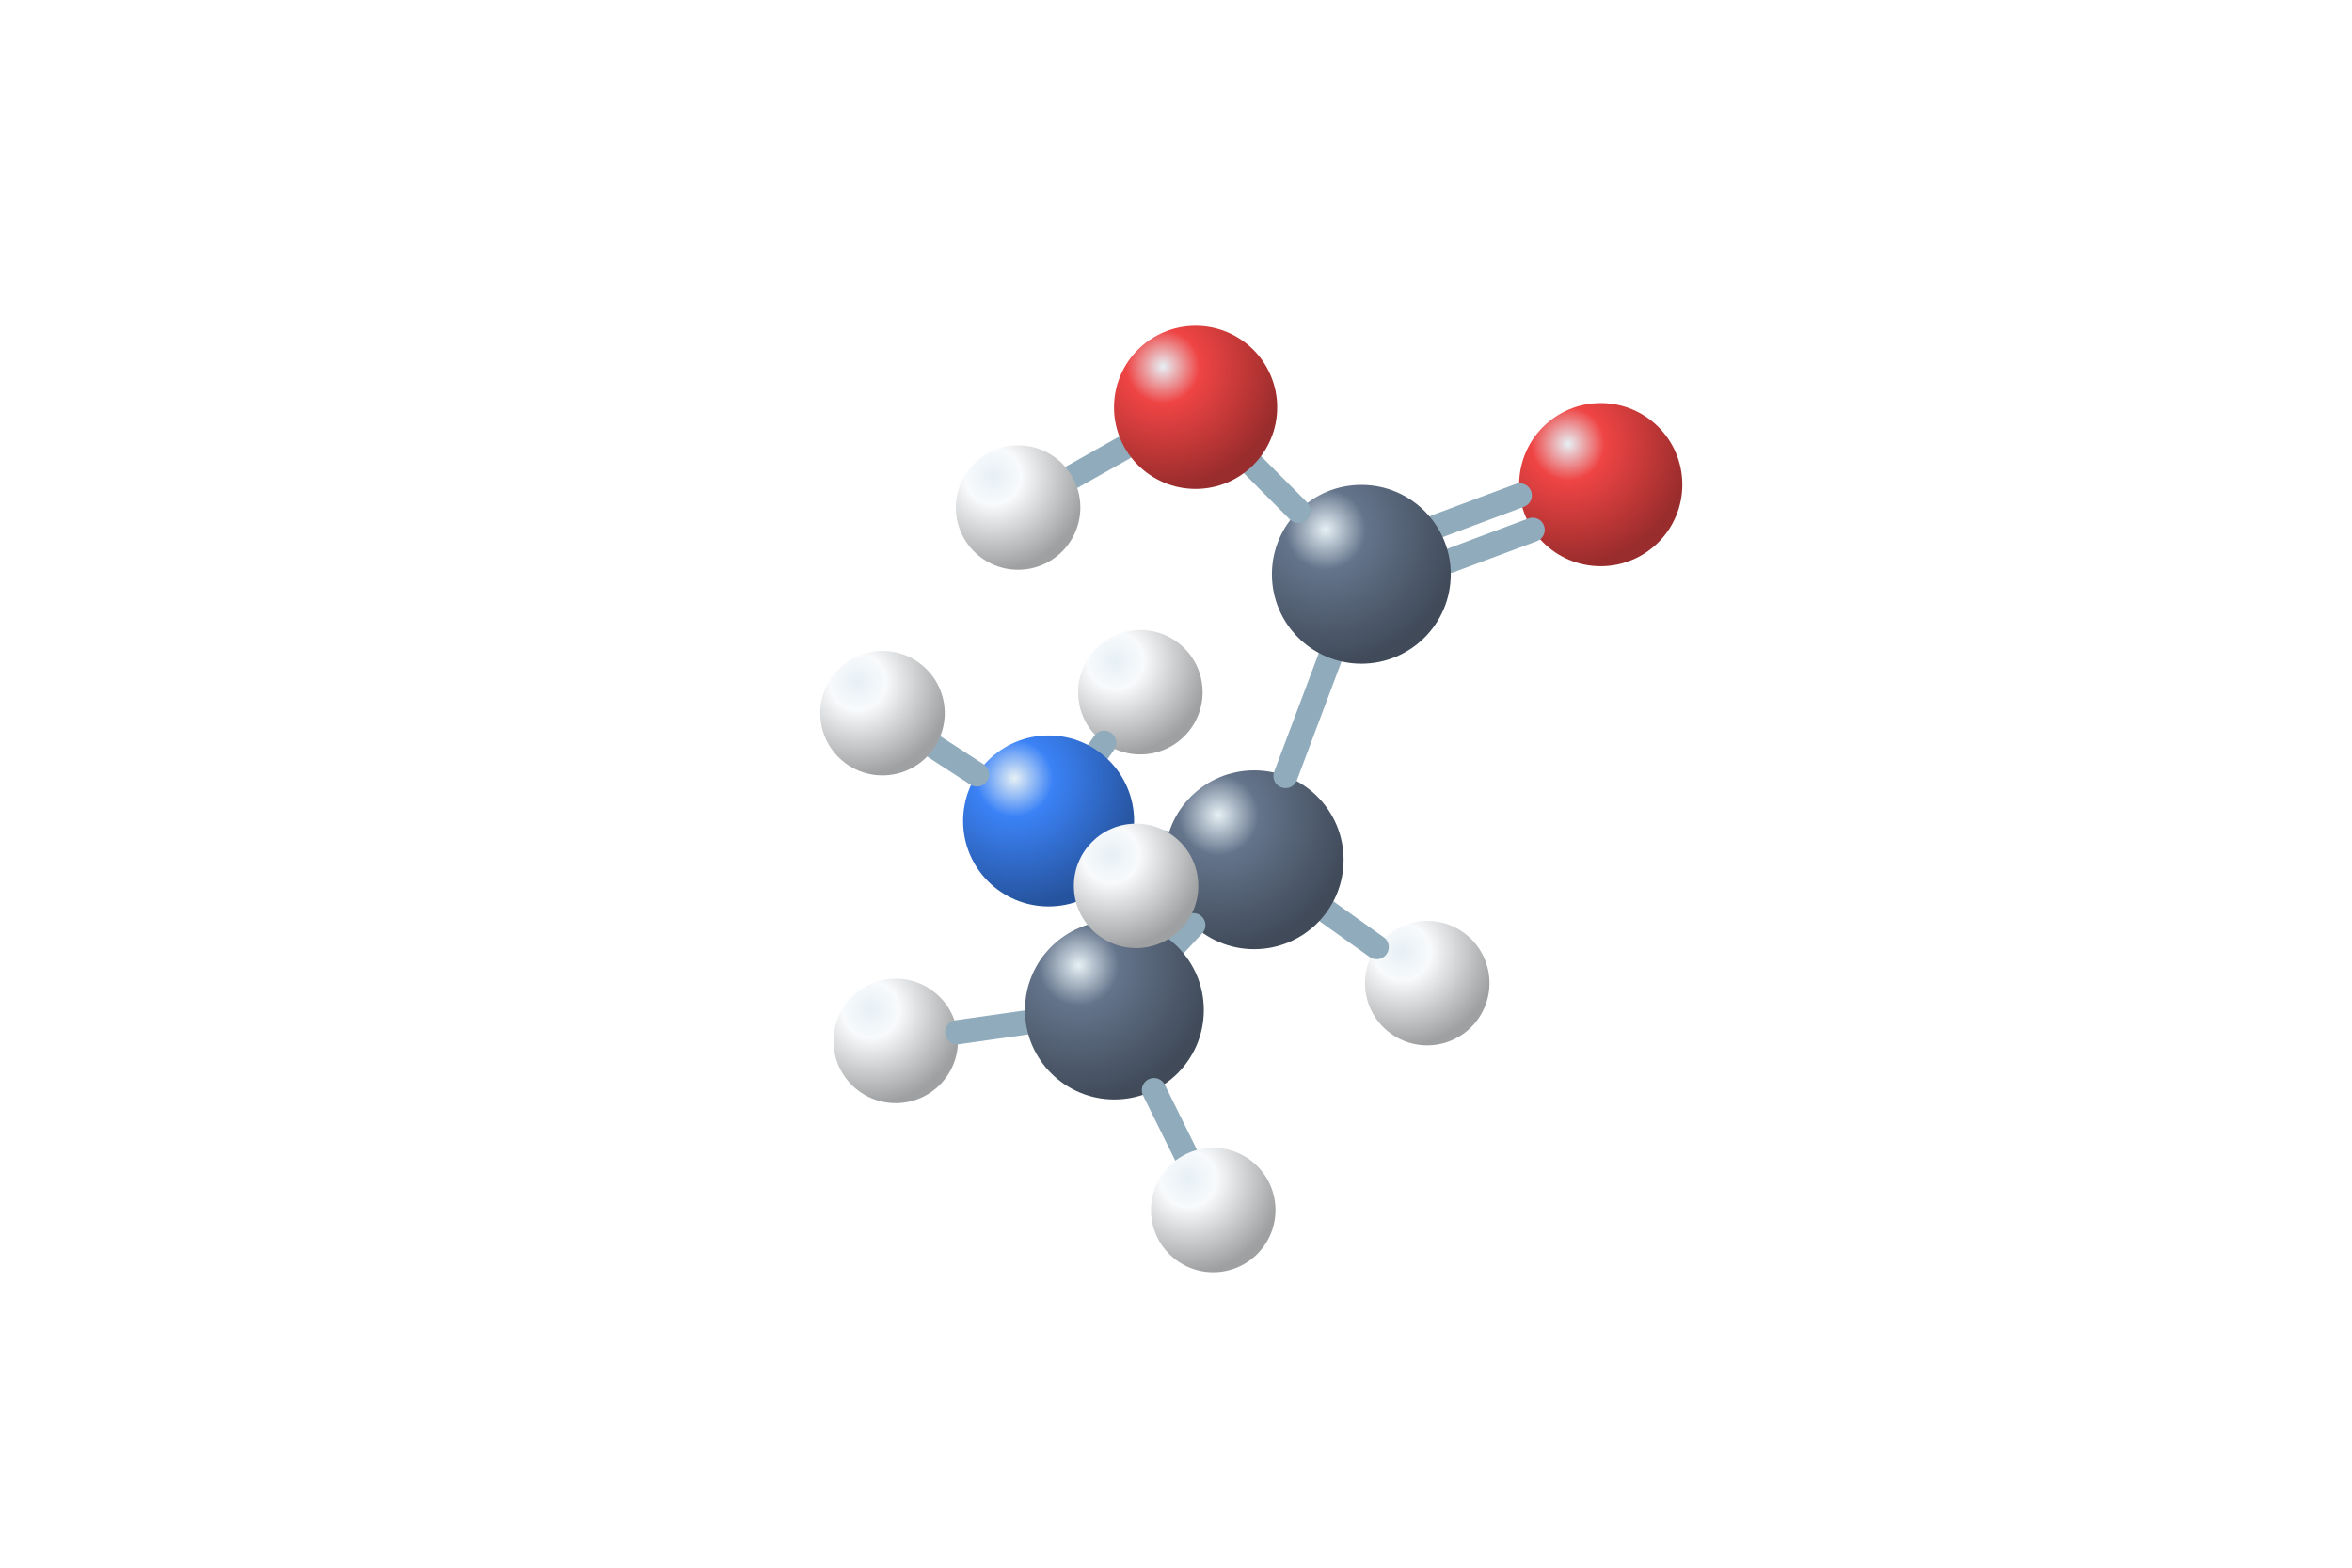
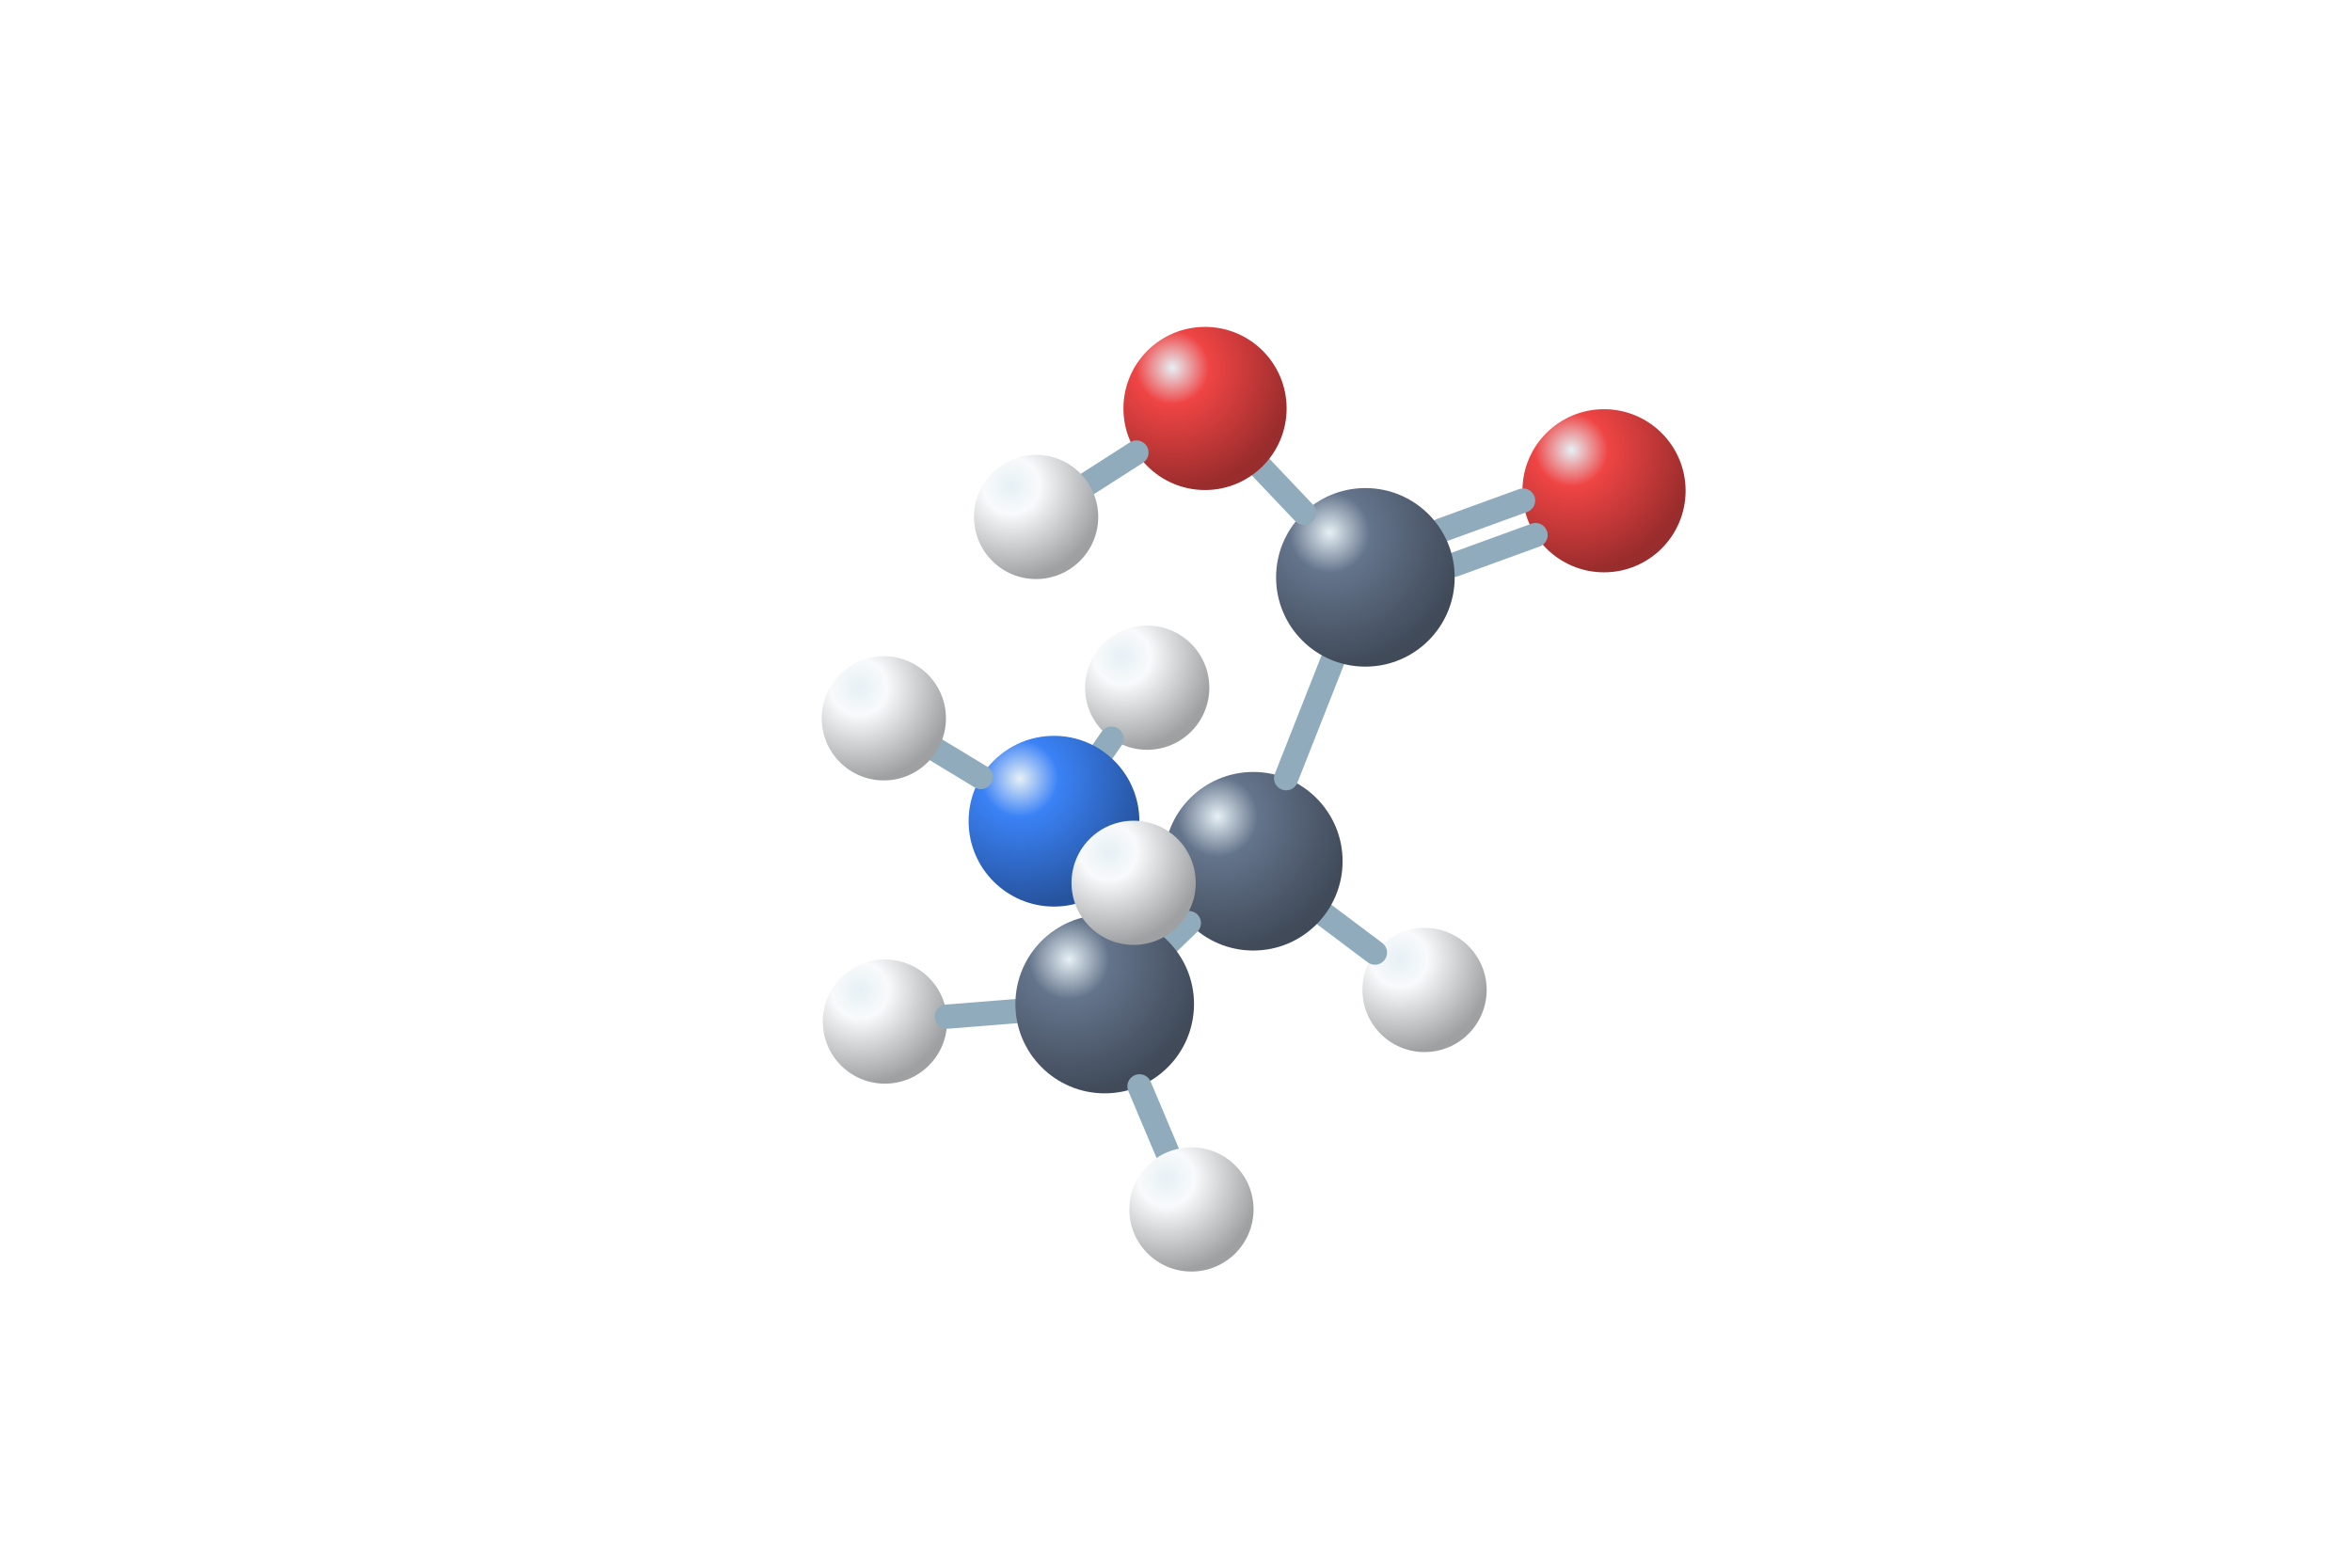
<svg xmlns="http://www.w3.org/2000/svg" viewBox="0 0 192 128">
  <defs>
    <radialGradient id="C" cx="30%" cy="25%" r="75%">
      <stop stop-color="#e6f0f5" />
      <stop offset=".3" stop-color="#64748b" />
      <stop offset="1" stop-color="#404a59" />
    </radialGradient>
    <radialGradient id="N" cx="30%" cy="25%" r="75%">
      <stop stop-color="#e6f0f5" />
      <stop offset=".3" stop-color="#3b82f6" />
      <stop offset="1" stop-color="#26539d" />
    </radialGradient>
    <radialGradient id="O" cx="30%" cy="25%" r="75%">
      <stop stop-color="#e6f0f5" />
      <stop offset=".3" stop-color="#ef4444" />
      <stop offset="1" stop-color="#992c2c" />
    </radialGradient>
    <radialGradient id="H" cx="30%" cy="25%" r="75%">
      <stop stop-color="#e6f0f5" />
      <stop offset=".3" stop-color="#f8fafc" />
      <stop offset="1" stop-color="#9fa0a1" />
    </radialGradient>
  </defs>
-   <circle cx="93.09" cy="56.52" r="5.08" fill="url(#H)" />
-   <path d="M89.65 61.34L90.14 60.65" stroke="#90acbc" stroke-width="1.98" stroke-linecap="round" />
-   <circle cx="85.6" cy="67.03" r="6.98" fill="url(#N)" />
-   <path d="M79.75 63.23L76.3 60.99" stroke="#90acbc" stroke-width="1.98" stroke-linecap="round" />
-   <circle cx="72.04" cy="58.23" r="5.08" fill="url(#H)" />
-   <path d="M95.21 68.84L92.47 68.33" stroke="#90acbc" stroke-width="1.98" stroke-linecap="round" />
-   <circle cx="116.51" cy="80.27" r="5.08" fill="url(#H)" />
-   <path d="M108.32 74.43L112.38 77.33" stroke="#90acbc" stroke-width="1.98" stroke-linecap="round" />
-   <circle cx="102.38" cy="70.2" r="7.3" fill="url(#C)" />
-   <circle cx="130.67" cy="39.57" r="6.66" fill="url(#O)" />
-   <path d="M104.94 63.36L108.56 53.73" stroke="#90acbc" stroke-width="1.98" stroke-linecap="round" />
-   <path d="M117.29 42.98L124.06 40.45" stroke="#90acbc" stroke-width="1.98" stroke-linecap="round" />
-   <path d="M118.34 45.79L125.11 43.26" stroke="#90acbc" stroke-width="1.98" stroke-linecap="round" />
-   <circle cx="111.13" cy="46.89" r="7.3" fill="url(#C)" />
-   <path d="M95.94 77.12L97.41 75.54" stroke="#90acbc" stroke-width="1.98" stroke-linecap="round" />
-   <path d="M105.99 41.71L102.29 37.99" stroke="#90acbc" stroke-width="1.98" stroke-linecap="round" />
-   <circle cx="73.12" cy="84.99" r="5.08" fill="url(#H)" />
-   <path d="M83.74 83.49L78.15 84.28" stroke="#90acbc" stroke-width="1.98" stroke-linecap="round" />
-   <circle cx="90.97" cy="82.47" r="7.3" fill="url(#C)" />
-   <path d="M94.2 89.01L96.79 94.25" stroke="#90acbc" stroke-width="1.98" stroke-linecap="round" />
-   <circle cx="99.04" cy="98.8" r="5.08" fill="url(#H)" />
-   <path d="M91.79 36.54L87.53 38.94" stroke="#90acbc" stroke-width="1.98" stroke-linecap="round" />
-   <circle cx="97.6" cy="33.26" r="6.66" fill="url(#O)" />
-   <circle cx="83.11" cy="41.44" r="5.08" fill="url(#H)" />
-   <circle cx="92.74" cy="72.33" r="5.08" fill="url(#H)" />
+   <circle cx="93.65" cy="56.15" r="5.07" fill="url(#H)" />
+   <path d="M90.03 61.33L90.74 60.31" stroke="#90acbc" stroke-width="1.98" stroke-linecap="round" />
+   <circle cx="86.04" cy="67.05" r="6.97" fill="url(#N)" />
+   <path d="M80.07 63.44L76.49 61.27" stroke="#90acbc" stroke-width="1.98" stroke-linecap="round" />
+   <circle cx="72.15" cy="58.65" r="5.07" fill="url(#H)" />
+   <path d="M95.16 68.88L92.87 68.42" stroke="#90acbc" stroke-width="1.98" stroke-linecap="round" />
+   <circle cx="116.29" cy="80.83" r="5.07" fill="url(#H)" />
+   <path d="M108.14 74.7L112.24 77.78" stroke="#90acbc" stroke-width="1.98" stroke-linecap="round" />
+   <circle cx="102.31" cy="70.32" r="7.29" fill="url(#C)" />
+   <circle cx="130.94" cy="40.07" r="6.66" fill="url(#O)" />
+   <path d="M104.99 63.54L108.78 53.93" stroke="#90acbc" stroke-width="1.98" stroke-linecap="round" />
+   <path d="M117.65 43.3L124.33 40.87" stroke="#90acbc" stroke-width="1.98" stroke-linecap="round" />
+   <path d="M118.68 46.12L125.35 43.69" stroke="#90acbc" stroke-width="1.98" stroke-linecap="round" />
+   <circle cx="111.46" cy="47.14" r="7.29" fill="url(#C)" />
+   <path d="M95.44 76.93L97.05 75.37" stroke="#90acbc" stroke-width="1.98" stroke-linecap="round" />
+   <path d="M106.44 41.86L102.95 38.18" stroke="#90acbc" stroke-width="1.98" stroke-linecap="round" />
+   <circle cx="72.24" cy="83.41" r="5.07" fill="url(#H)" />
+   <path d="M82.91 82.56L77.3 83.01" stroke="#90acbc" stroke-width="1.98" stroke-linecap="round" />
+   <circle cx="90.18" cy="81.98" r="7.29" fill="url(#C)" />
+   <path d="M93.02 88.7L95.29 94.08" stroke="#90acbc" stroke-width="1.98" stroke-linecap="round" />
+   <circle cx="97.26" cy="98.75" r="5.07" fill="url(#H)" />
+   <circle cx="98.37" cy="33.35" r="6.66" fill="url(#O)" />
+   <path d="M92.77 36.95L88.84 39.47" stroke="#90acbc" stroke-width="1.98" stroke-linecap="round" />
+   <circle cx="84.58" cy="42.21" r="5.07" fill="url(#H)" />
+   <circle cx="92.54" cy="72.08" r="5.07" fill="url(#H)" />
</svg>
